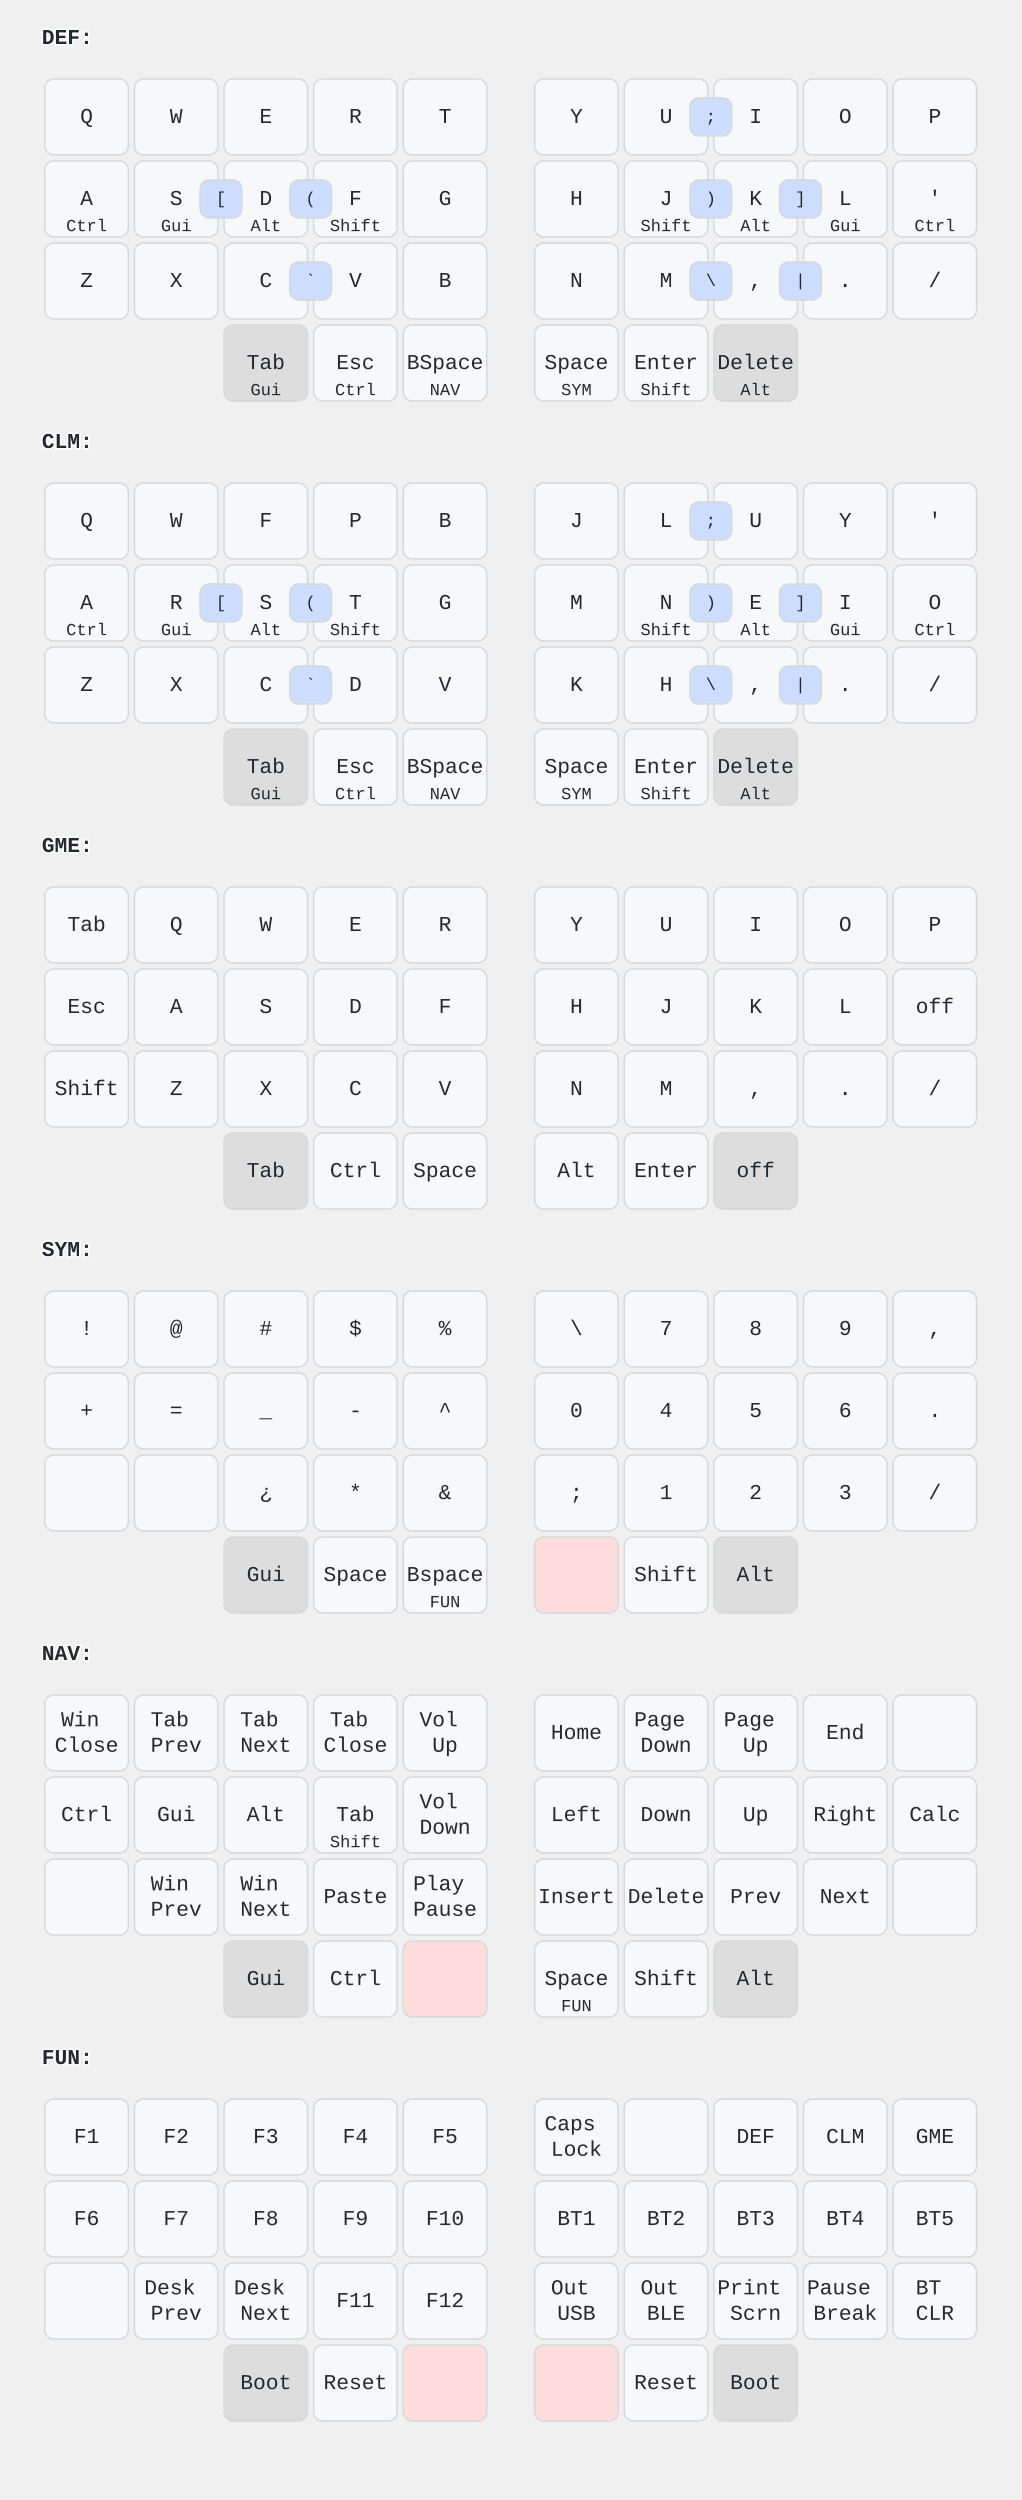
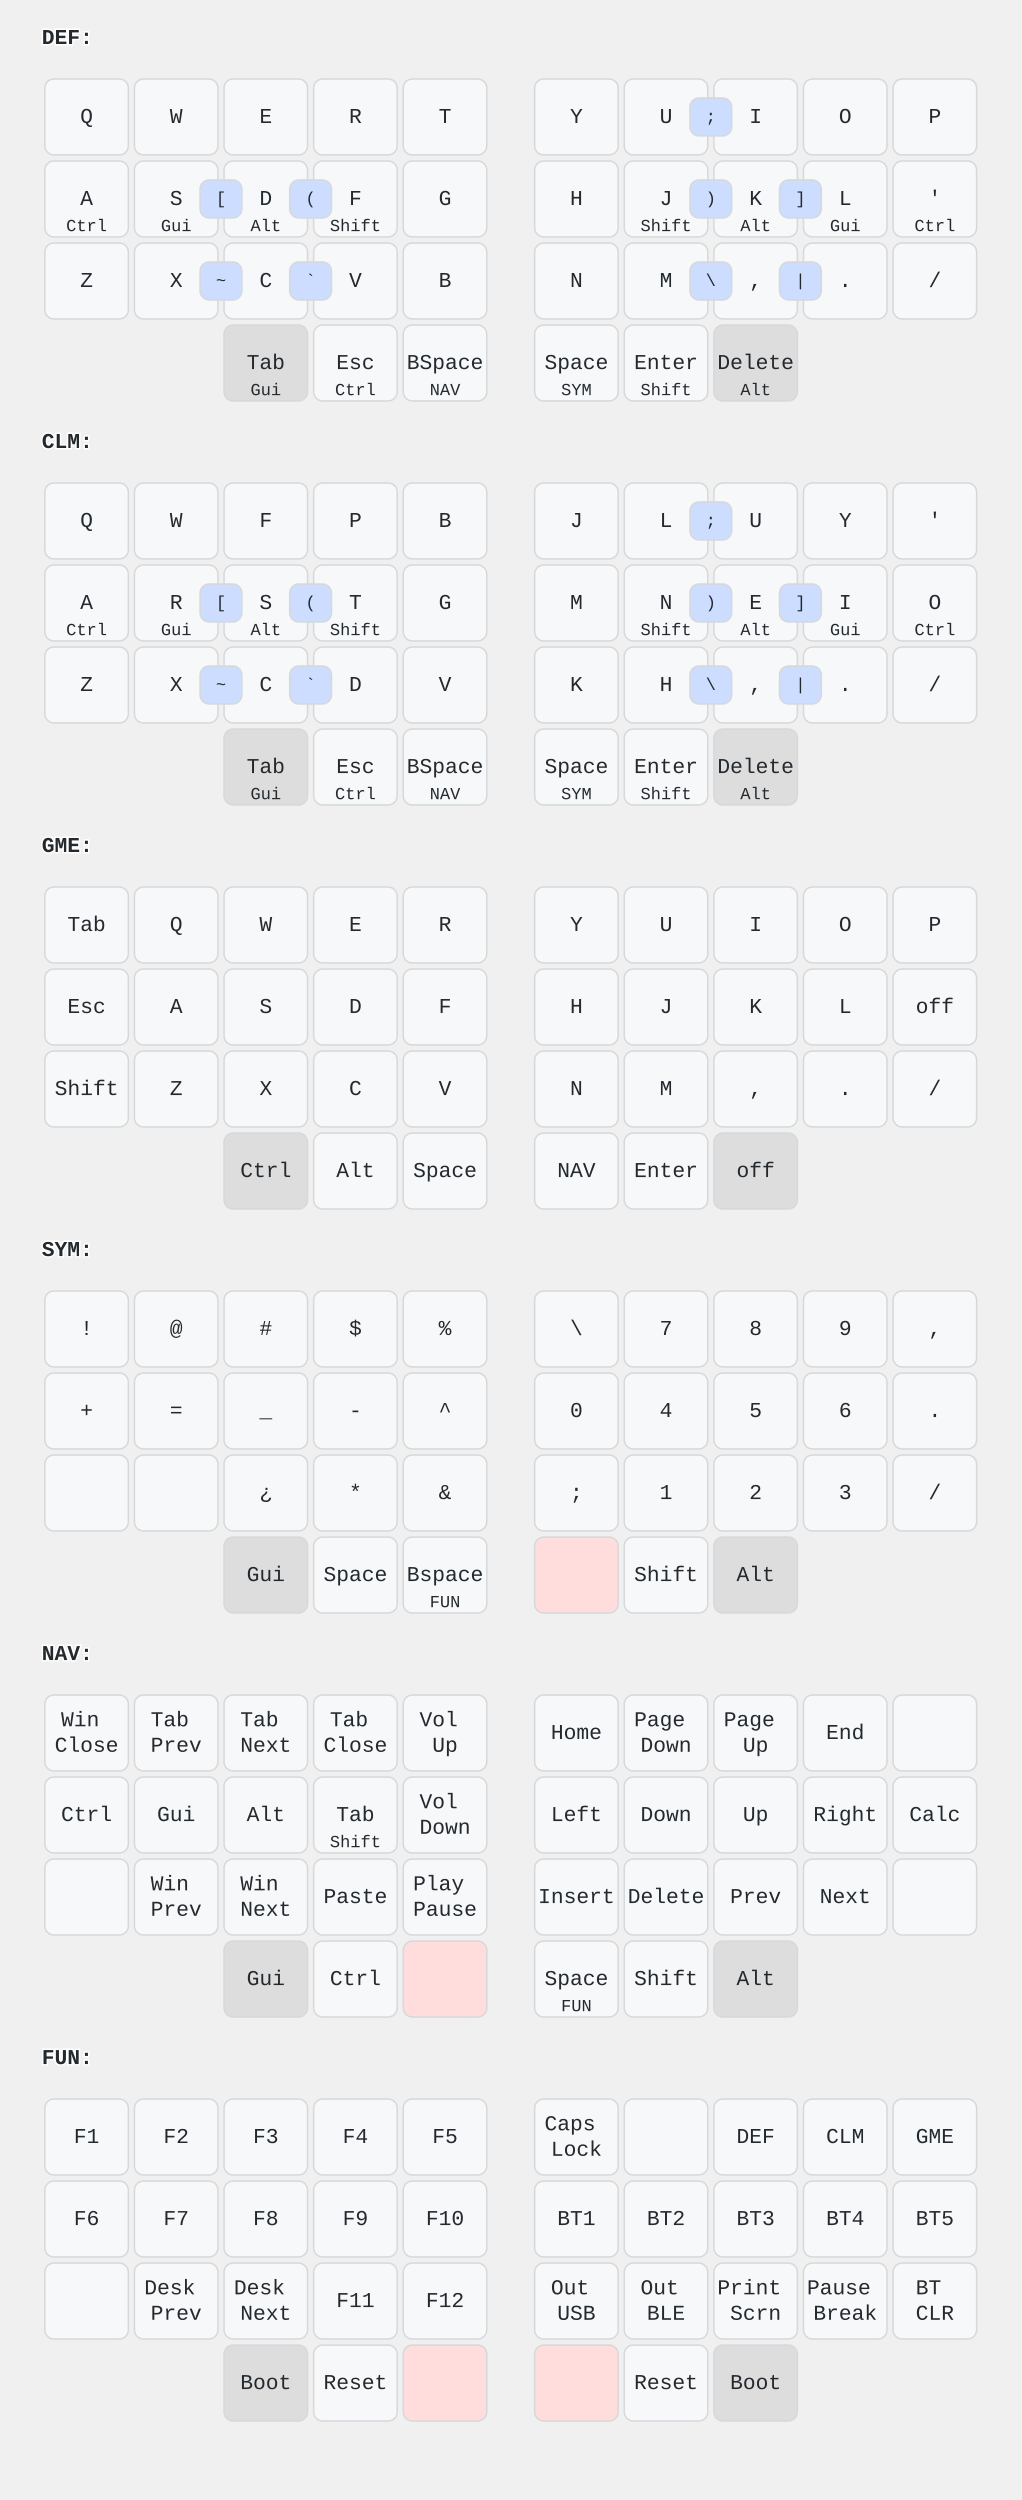
<svg xmlns="http://www.w3.org/2000/svg" width="672.5" height="1646" viewBox="0 0 672.5 1646">
  <style>
    svg {
        font-family: SFMono-Regular,Consolas,Liberation Mono,Menlo,monospace;
        font-size: 14px;
        font-kerning: normal;
        text-rendering: optimizeLegibility;
        fill: #24292e;
    }

    rect {
        fill: #f6f8fa;
        stroke: #d6d8da;
        stroke-width: 1;
    }

    .held {
        fill: #fdd;
    }

    .combo {
        fill: #cdf;
    }

    .ghost {
        fill: #ddd;
    }

    text {
        text-anchor: middle;
        dominant-baseline: middle;
    }

    .label {
        font-weight: bold;
        text-anchor: start;
        stroke: white;
        stroke-width: 2;
        paint-order: stroke;
    }

    .small {
        font-size: 80%;
    }
</style>
  <text x="27.5" y="25.0" class="label">DEF:</text>
  <rect rx="6" ry="6" x="29.5" y="52" width="55" height="50" />
  <text x="57.0" y="77.0">Q</text>
  <rect rx="6" ry="6" x="88.5" y="52" width="55" height="50" />
  <text x="116.0" y="77.0">W</text>
  <rect rx="6" ry="6" x="147.5" y="52" width="55" height="50" />
  <text x="175.0" y="77.0">E</text>
  <rect rx="6" ry="6" x="206.5" y="52" width="55" height="50" />
  <text x="234.0" y="77.0">R</text>
  <rect rx="6" ry="6" x="265.5" y="52" width="55" height="50" />
  <text x="293.0" y="77.0">T</text>
  <rect rx="6" ry="6" x="29.5" y="106" width="55" height="50" />
  <text x="57.0" y="131.0">A</text>
  <text x="57.0" y="149.0" class="small">Ctrl</text>
  <rect rx="6" ry="6" x="88.5" y="106" width="55" height="50" />
  <text x="116.0" y="131.0">S</text>
  <text x="116.0" y="149.0" class="small">Gui</text>
  <rect rx="6" ry="6" x="147.5" y="106" width="55" height="50" />
  <text x="175.0" y="131.0">D</text>
  <text x="175.0" y="149.0" class="small">Alt</text>
  <rect rx="6" ry="6" x="206.5" y="106" width="55" height="50" />
  <text x="234.0" y="131.0">F</text>
  <text x="234.0" y="149.0" class="small">Shift</text>
  <rect rx="6" ry="6" x="265.5" y="106" width="55" height="50" />
  <text x="293.0" y="131.0">G</text>
  <rect rx="6" ry="6" x="29.5" y="160" width="55" height="50" />
  <text x="57.0" y="185.0">Z</text>
  <rect rx="6" ry="6" x="88.5" y="160" width="55" height="50" />
  <text x="116.0" y="185.0">X</text>
  <rect rx="6" ry="6" x="147.5" y="160" width="55" height="50" />
  <text x="175.0" y="185.0">C</text>
  <rect rx="6" ry="6" x="206.5" y="160" width="55" height="50" />
  <text x="234.0" y="185.0">V</text>
  <rect rx="6" ry="6" x="265.5" y="160" width="55" height="50" />
  <text x="293.0" y="185.0">B</text>
  <rect rx="6" ry="6" x="352.0" y="52" width="55" height="50" />
  <text x="379.5" y="77.0">Y</text>
  <rect rx="6" ry="6" x="411.0" y="52" width="55" height="50" />
  <text x="438.5" y="77.0">U</text>
  <rect rx="6" ry="6" x="470.0" y="52" width="55" height="50" />
  <text x="497.5" y="77.0">I</text>
  <rect rx="6" ry="6" x="529.0" y="52" width="55" height="50" />
  <text x="556.5" y="77.0">O</text>
  <rect rx="6" ry="6" x="588.0" y="52" width="55" height="50" />
  <text x="615.5" y="77.0">P</text>
  <rect rx="6" ry="6" x="352.0" y="106" width="55" height="50" />
  <text x="379.5" y="131.0">H</text>
  <rect rx="6" ry="6" x="411.0" y="106" width="55" height="50" />
  <text x="438.5" y="131.0">J</text>
  <text x="438.5" y="149.0" class="small">Shift</text>
  <rect rx="6" ry="6" x="470.0" y="106" width="55" height="50" />
  <text x="497.5" y="131.0">K</text>
  <text x="497.5" y="149.0" class="small">Alt</text>
  <rect rx="6" ry="6" x="529.0" y="106" width="55" height="50" />
  <text x="556.5" y="131.0">L</text>
  <text x="556.5" y="149.0" class="small">Gui</text>
  <rect rx="6" ry="6" x="588.0" y="106" width="55" height="50" />
  <text x="615.5" y="131.0">'</text>
  <text x="615.5" y="149.0" class="small">Ctrl</text>
  <rect rx="6" ry="6" x="352.0" y="160" width="55" height="50" />
  <text x="379.5" y="185.0">N</text>
  <rect rx="6" ry="6" x="411.0" y="160" width="55" height="50" />
  <text x="438.5" y="185.0">M</text>
  <rect rx="6" ry="6" x="470.0" y="160" width="55" height="50" />
  <text x="497.5" y="185.0">,</text>
  <rect rx="6" ry="6" x="529.0" y="160" width="55" height="50" />
  <text x="556.5" y="185.0">.</text>
  <rect rx="6" ry="6" x="588.0" y="160" width="55" height="50" />
  <text x="615.5" y="185.0">/</text>
  <rect rx="6" ry="6" x="147.5" y="214" width="55" height="50" class="ghost" />
  <text x="175.0" y="239.0">Tab</text>
  <text x="175.0" y="257.0" class="small">Gui</text>
  <rect rx="6" ry="6" x="206.5" y="214" width="55" height="50" />
  <text x="234.0" y="239.0">Esc</text>
  <text x="234.0" y="257.0" class="small">Ctrl</text>
  <rect rx="6" ry="6" x="265.5" y="214" width="55" height="50" />
  <text x="293.0" y="239.0">BSpace</text>
  <text x="293.0" y="257.0" class="small">NAV</text>
  <rect rx="6" ry="6" x="352.0" y="214" width="55" height="50" />
  <text x="379.5" y="239.0">Space</text>
  <text x="379.5" y="257.0" class="small">SYM</text>
  <rect rx="6" ry="6" x="411.0" y="214" width="55" height="50" />
  <text x="438.5" y="239.0">Enter</text>
  <text x="438.5" y="257.0" class="small">Shift</text>
  <rect rx="6" ry="6" x="470.0" y="214" width="55" height="50" class="ghost" />
  <text x="497.5" y="239.0">Delete</text>
  <text x="497.5" y="257.0" class="small">Alt</text>
-   <rect rx="6" ry="6" x="190.75" y="172.5" width="27.5" height="25.0" class="combo" />
-   <text x="204.5" y="185.0" class="small">`</text>
  <rect rx="6" ry="6" x="454.25" y="64.5" width="27.5" height="25.0" class="combo" />
  <text x="468.0" y="77.0" class="small">;</text>
  <rect rx="6" ry="6" x="190.75" y="118.5" width="27.5" height="25.0" class="combo" />
  <text x="204.5" y="131.0" class="small">(</text>
  <rect rx="6" ry="6" x="454.25" y="118.5" width="27.5" height="25.0" class="combo" />
  <text x="468.0" y="131.0" class="small">)</text>
  <rect rx="6" ry="6" x="131.75" y="118.5" width="27.5" height="25.0" class="combo" />
  <text x="145.5" y="131.0" class="small">[</text>
  <rect rx="6" ry="6" x="513.25" y="118.5" width="27.5" height="25.0" class="combo" />
  <text x="527.0" y="131.0" class="small">]</text>
+   <rect rx="6" ry="6" x="190.75" y="172.5" width="27.5" height="25.0" class="combo" />
+   <text x="204.5" y="185.0" class="small">`</text>
+   <rect rx="6" ry="6" x="131.75" y="172.5" width="27.5" height="25.0" class="combo" />
+   <text x="145.5" y="185.0" class="small">~</text>
  <rect rx="6" ry="6" x="454.25" y="172.5" width="27.5" height="25.0" class="combo" />
  <text x="468.0" y="185.0" class="small">\</text>
  <rect rx="6" ry="6" x="513.25" y="172.5" width="27.5" height="25.0" class="combo" />
  <text x="527.0" y="185.0" class="small">|</text>
  <text x="27.5" y="291.0" class="label">CLM:</text>
  <rect rx="6" ry="6" x="29.5" y="318" width="55" height="50" />
  <text x="57.0" y="343.0">Q</text>
  <rect rx="6" ry="6" x="88.5" y="318" width="55" height="50" />
  <text x="116.0" y="343.0">W</text>
  <rect rx="6" ry="6" x="147.5" y="318" width="55" height="50" />
  <text x="175.0" y="343.0">F</text>
  <rect rx="6" ry="6" x="206.5" y="318" width="55" height="50" />
  <text x="234.0" y="343.0">P</text>
  <rect rx="6" ry="6" x="265.5" y="318" width="55" height="50" />
  <text x="293.0" y="343.0">B</text>
  <rect rx="6" ry="6" x="29.5" y="372" width="55" height="50" />
  <text x="57.0" y="397.0">A</text>
  <text x="57.0" y="415.0" class="small">Ctrl</text>
  <rect rx="6" ry="6" x="88.5" y="372" width="55" height="50" />
  <text x="116.0" y="397.0">R</text>
  <text x="116.0" y="415.0" class="small">Gui</text>
  <rect rx="6" ry="6" x="147.5" y="372" width="55" height="50" />
  <text x="175.0" y="397.0">S</text>
  <text x="175.0" y="415.0" class="small">Alt</text>
  <rect rx="6" ry="6" x="206.5" y="372" width="55" height="50" />
  <text x="234.0" y="397.0">T</text>
  <text x="234.0" y="415.0" class="small">Shift</text>
  <rect rx="6" ry="6" x="265.5" y="372" width="55" height="50" />
  <text x="293.0" y="397.0">G</text>
  <rect rx="6" ry="6" x="29.5" y="426" width="55" height="50" />
  <text x="57.0" y="451.0">Z</text>
  <rect rx="6" ry="6" x="88.5" y="426" width="55" height="50" />
  <text x="116.0" y="451.0">X</text>
  <rect rx="6" ry="6" x="147.5" y="426" width="55" height="50" />
  <text x="175.0" y="451.0">C</text>
  <rect rx="6" ry="6" x="206.5" y="426" width="55" height="50" />
  <text x="234.0" y="451.0">D</text>
  <rect rx="6" ry="6" x="265.5" y="426" width="55" height="50" />
  <text x="293.0" y="451.0">V</text>
  <rect rx="6" ry="6" x="352.0" y="318" width="55" height="50" />
  <text x="379.5" y="343.0">J</text>
  <rect rx="6" ry="6" x="411.0" y="318" width="55" height="50" />
  <text x="438.5" y="343.0">L</text>
  <rect rx="6" ry="6" x="470.0" y="318" width="55" height="50" />
  <text x="497.5" y="343.0">U</text>
  <rect rx="6" ry="6" x="529.0" y="318" width="55" height="50" />
  <text x="556.5" y="343.0">Y</text>
  <rect rx="6" ry="6" x="588.0" y="318" width="55" height="50" />
  <text x="615.5" y="343.0">'</text>
  <rect rx="6" ry="6" x="352.0" y="372" width="55" height="50" />
  <text x="379.5" y="397.0">M</text>
  <rect rx="6" ry="6" x="411.0" y="372" width="55" height="50" />
  <text x="438.5" y="397.0">N</text>
  <text x="438.5" y="415.0" class="small">Shift</text>
  <rect rx="6" ry="6" x="470.0" y="372" width="55" height="50" />
  <text x="497.5" y="397.0">E</text>
  <text x="497.5" y="415.0" class="small">Alt</text>
  <rect rx="6" ry="6" x="529.0" y="372" width="55" height="50" />
  <text x="556.5" y="397.0">I</text>
  <text x="556.5" y="415.0" class="small">Gui</text>
  <rect rx="6" ry="6" x="588.0" y="372" width="55" height="50" />
  <text x="615.5" y="397.0">O</text>
  <text x="615.5" y="415.0" class="small">Ctrl</text>
  <rect rx="6" ry="6" x="352.0" y="426" width="55" height="50" />
  <text x="379.5" y="451.0">K</text>
  <rect rx="6" ry="6" x="411.0" y="426" width="55" height="50" />
  <text x="438.5" y="451.0">H</text>
  <rect rx="6" ry="6" x="470.0" y="426" width="55" height="50" />
  <text x="497.5" y="451.0">,</text>
  <rect rx="6" ry="6" x="529.0" y="426" width="55" height="50" />
  <text x="556.5" y="451.0">.</text>
  <rect rx="6" ry="6" x="588.0" y="426" width="55" height="50" />
  <text x="615.5" y="451.0">/</text>
  <rect rx="6" ry="6" x="147.5" y="480" width="55" height="50" class="ghost" />
  <text x="175.0" y="505.0">Tab</text>
  <text x="175.0" y="523.0" class="small">Gui</text>
  <rect rx="6" ry="6" x="206.5" y="480" width="55" height="50" />
  <text x="234.0" y="505.0">Esc</text>
  <text x="234.0" y="523.0" class="small">Ctrl</text>
  <rect rx="6" ry="6" x="265.5" y="480" width="55" height="50" />
  <text x="293.0" y="505.0">BSpace</text>
  <text x="293.0" y="523.0" class="small">NAV</text>
  <rect rx="6" ry="6" x="352.0" y="480" width="55" height="50" />
  <text x="379.5" y="505.0">Space</text>
  <text x="379.5" y="523.0" class="small">SYM</text>
  <rect rx="6" ry="6" x="411.0" y="480" width="55" height="50" />
  <text x="438.5" y="505.0">Enter</text>
  <text x="438.5" y="523.0" class="small">Shift</text>
  <rect rx="6" ry="6" x="470.0" y="480" width="55" height="50" class="ghost" />
  <text x="497.5" y="505.0">Delete</text>
  <text x="497.5" y="523.0" class="small">Alt</text>
-   <rect rx="6" ry="6" x="190.75" y="438.5" width="27.5" height="25.0" class="combo" />
-   <text x="204.5" y="451.0" class="small">`</text>
  <rect rx="6" ry="6" x="454.25" y="330.5" width="27.5" height="25.0" class="combo" />
  <text x="468.0" y="343.0" class="small">;</text>
  <rect rx="6" ry="6" x="190.75" y="384.5" width="27.5" height="25.0" class="combo" />
  <text x="204.5" y="397.0" class="small">(</text>
  <rect rx="6" ry="6" x="454.25" y="384.5" width="27.5" height="25.0" class="combo" />
  <text x="468.0" y="397.0" class="small">)</text>
  <rect rx="6" ry="6" x="131.75" y="384.5" width="27.5" height="25.0" class="combo" />
  <text x="145.5" y="397.0" class="small">[</text>
  <rect rx="6" ry="6" x="513.25" y="384.5" width="27.5" height="25.0" class="combo" />
  <text x="527.0" y="397.0" class="small">]</text>
+   <rect rx="6" ry="6" x="190.75" y="438.5" width="27.5" height="25.0" class="combo" />
+   <text x="204.5" y="451.0" class="small">`</text>
+   <rect rx="6" ry="6" x="131.75" y="438.5" width="27.5" height="25.0" class="combo" />
+   <text x="145.5" y="451.0" class="small">~</text>
  <rect rx="6" ry="6" x="454.25" y="438.5" width="27.5" height="25.0" class="combo" />
  <text x="468.0" y="451.0" class="small">\</text>
  <rect rx="6" ry="6" x="513.25" y="438.5" width="27.5" height="25.0" class="combo" />
  <text x="527.0" y="451.0" class="small">|</text>
  <text x="27.5" y="557.0" class="label">GME:</text>
  <rect rx="6" ry="6" x="29.5" y="584" width="55" height="50" />
  <text x="57.0" y="609.0">Tab</text>
  <rect rx="6" ry="6" x="88.5" y="584" width="55" height="50" />
  <text x="116.0" y="609.0">Q</text>
  <rect rx="6" ry="6" x="147.5" y="584" width="55" height="50" />
  <text x="175.0" y="609.0">W</text>
  <rect rx="6" ry="6" x="206.5" y="584" width="55" height="50" />
  <text x="234.0" y="609.0">E</text>
  <rect rx="6" ry="6" x="265.5" y="584" width="55" height="50" />
  <text x="293.0" y="609.0">R</text>
  <rect rx="6" ry="6" x="29.5" y="638" width="55" height="50" />
  <text x="57.0" y="663.0">Esc</text>
  <rect rx="6" ry="6" x="88.5" y="638" width="55" height="50" />
  <text x="116.0" y="663.0">A</text>
  <rect rx="6" ry="6" x="147.5" y="638" width="55" height="50" />
  <text x="175.0" y="663.0">S</text>
  <rect rx="6" ry="6" x="206.5" y="638" width="55" height="50" />
  <text x="234.0" y="663.0">D</text>
  <rect rx="6" ry="6" x="265.5" y="638" width="55" height="50" />
  <text x="293.0" y="663.0">F</text>
  <rect rx="6" ry="6" x="29.5" y="692" width="55" height="50" />
  <text x="57.0" y="717.0">Shift</text>
  <rect rx="6" ry="6" x="88.5" y="692" width="55" height="50" />
  <text x="116.0" y="717.0">Z</text>
  <rect rx="6" ry="6" x="147.5" y="692" width="55" height="50" />
  <text x="175.0" y="717.0">X</text>
  <rect rx="6" ry="6" x="206.5" y="692" width="55" height="50" />
  <text x="234.0" y="717.0">C</text>
  <rect rx="6" ry="6" x="265.5" y="692" width="55" height="50" />
  <text x="293.0" y="717.0">V</text>
  <rect rx="6" ry="6" x="352.0" y="584" width="55" height="50" />
  <text x="379.5" y="609.0">Y</text>
  <rect rx="6" ry="6" x="411.0" y="584" width="55" height="50" />
  <text x="438.5" y="609.0">U</text>
  <rect rx="6" ry="6" x="470.0" y="584" width="55" height="50" />
  <text x="497.5" y="609.0">I</text>
  <rect rx="6" ry="6" x="529.0" y="584" width="55" height="50" />
  <text x="556.5" y="609.0">O</text>
  <rect rx="6" ry="6" x="588.0" y="584" width="55" height="50" />
  <text x="615.5" y="609.0">P</text>
  <rect rx="6" ry="6" x="352.0" y="638" width="55" height="50" />
  <text x="379.5" y="663.0">H</text>
  <rect rx="6" ry="6" x="411.0" y="638" width="55" height="50" />
  <text x="438.5" y="663.0">J</text>
  <rect rx="6" ry="6" x="470.0" y="638" width="55" height="50" />
  <text x="497.5" y="663.0">K</text>
  <rect rx="6" ry="6" x="529.0" y="638" width="55" height="50" />
  <text x="556.5" y="663.0">L</text>
  <rect rx="6" ry="6" x="588.0" y="638" width="55" height="50" />
  <text x="615.5" y="663.0">off</text>
  <rect rx="6" ry="6" x="352.0" y="692" width="55" height="50" />
  <text x="379.5" y="717.0">N</text>
  <rect rx="6" ry="6" x="411.0" y="692" width="55" height="50" />
  <text x="438.5" y="717.0">M</text>
  <rect rx="6" ry="6" x="470.0" y="692" width="55" height="50" />
  <text x="497.5" y="717.0">,</text>
  <rect rx="6" ry="6" x="529.0" y="692" width="55" height="50" />
  <text x="556.5" y="717.0">.</text>
  <rect rx="6" ry="6" x="588.0" y="692" width="55" height="50" />
  <text x="615.5" y="717.0">/</text>
  <rect rx="6" ry="6" x="147.5" y="746" width="55" height="50" class="ghost" />
-   <text x="175.0" y="771.0">Tab</text>
+   <text x="175.0" y="771.0">Ctrl</text>
  <rect rx="6" ry="6" x="206.5" y="746" width="55" height="50" />
-   <text x="234.0" y="771.0">Ctrl</text>
+   <text x="234.0" y="771.0">Alt</text>
  <rect rx="6" ry="6" x="265.5" y="746" width="55" height="50" />
  <text x="293.0" y="771.0">Space</text>
  <rect rx="6" ry="6" x="352.0" y="746" width="55" height="50" />
-   <text x="379.5" y="771.0">Alt</text>
+   <text x="379.5" y="771.0">NAV</text>
  <rect rx="6" ry="6" x="411.0" y="746" width="55" height="50" />
  <text x="438.5" y="771.0">Enter</text>
  <rect rx="6" ry="6" x="470.0" y="746" width="55" height="50" class="ghost" />
  <text x="497.5" y="771.0">off</text>
  <text x="27.5" y="823.0" class="label">SYM:</text>
  <rect rx="6" ry="6" x="29.5" y="850" width="55" height="50" />
  <text x="57.0" y="875.0">!</text>
  <rect rx="6" ry="6" x="88.5" y="850" width="55" height="50" />
  <text x="116.0" y="875.0">@</text>
  <rect rx="6" ry="6" x="147.5" y="850" width="55" height="50" />
  <text x="175.0" y="875.0">#</text>
  <rect rx="6" ry="6" x="206.5" y="850" width="55" height="50" />
  <text x="234.0" y="875.0">$</text>
  <rect rx="6" ry="6" x="265.5" y="850" width="55" height="50" />
  <text x="293.0" y="875.0">%</text>
  <rect rx="6" ry="6" x="29.5" y="904" width="55" height="50" />
  <text x="57.0" y="929.0">+</text>
  <rect rx="6" ry="6" x="88.5" y="904" width="55" height="50" />
  <text x="116.0" y="929.0">=</text>
  <rect rx="6" ry="6" x="147.5" y="904" width="55" height="50" />
  <text x="175.0" y="929.0">_</text>
  <rect rx="6" ry="6" x="206.5" y="904" width="55" height="50" />
  <text x="234.0" y="929.0">-</text>
  <rect rx="6" ry="6" x="265.5" y="904" width="55" height="50" />
  <text x="293.0" y="929.0">^</text>
  <rect rx="6" ry="6" x="29.5" y="958" width="55" height="50" />
  <rect rx="6" ry="6" x="88.5" y="958" width="55" height="50" />
  <rect rx="6" ry="6" x="147.5" y="958" width="55" height="50" />
  <text x="175.0" y="983.0">¿</text>
  <rect rx="6" ry="6" x="206.5" y="958" width="55" height="50" />
  <text x="234.0" y="983.0">*</text>
  <rect rx="6" ry="6" x="265.5" y="958" width="55" height="50" />
  <text x="293.0" y="983.0">&amp;</text>
  <rect rx="6" ry="6" x="352.0" y="850" width="55" height="50" />
  <text x="379.5" y="875.0">\</text>
  <rect rx="6" ry="6" x="411.0" y="850" width="55" height="50" />
  <text x="438.5" y="875.0">7</text>
  <rect rx="6" ry="6" x="470.0" y="850" width="55" height="50" />
  <text x="497.5" y="875.0">8</text>
  <rect rx="6" ry="6" x="529.0" y="850" width="55" height="50" />
  <text x="556.5" y="875.0">9</text>
  <rect rx="6" ry="6" x="588.0" y="850" width="55" height="50" />
  <text x="615.5" y="875.0">,</text>
  <rect rx="6" ry="6" x="352.0" y="904" width="55" height="50" />
  <text x="379.5" y="929.0">0</text>
  <rect rx="6" ry="6" x="411.0" y="904" width="55" height="50" />
  <text x="438.5" y="929.0">4</text>
  <rect rx="6" ry="6" x="470.0" y="904" width="55" height="50" />
  <text x="497.5" y="929.0">5</text>
  <rect rx="6" ry="6" x="529.0" y="904" width="55" height="50" />
  <text x="556.5" y="929.0">6</text>
  <rect rx="6" ry="6" x="588.0" y="904" width="55" height="50" />
  <text x="615.5" y="929.0">.</text>
  <rect rx="6" ry="6" x="352.0" y="958" width="55" height="50" />
  <text x="379.5" y="983.0">;</text>
  <rect rx="6" ry="6" x="411.0" y="958" width="55" height="50" />
  <text x="438.5" y="983.0">1</text>
  <rect rx="6" ry="6" x="470.0" y="958" width="55" height="50" />
  <text x="497.5" y="983.0">2</text>
  <rect rx="6" ry="6" x="529.0" y="958" width="55" height="50" />
  <text x="556.5" y="983.0">3</text>
  <rect rx="6" ry="6" x="588.0" y="958" width="55" height="50" />
  <text x="615.5" y="983.0">/</text>
  <rect rx="6" ry="6" x="147.5" y="1012" width="55" height="50" class="ghost" />
  <text x="175.0" y="1037.0">Gui</text>
  <rect rx="6" ry="6" x="206.5" y="1012" width="55" height="50" />
  <text x="234.0" y="1037.0">Space</text>
  <rect rx="6" ry="6" x="265.5" y="1012" width="55" height="50" />
  <text x="293.0" y="1037.0">Bspace</text>
  <text x="293.0" y="1055.0" class="small">FUN</text>
  <rect rx="6" ry="6" x="352.0" y="1012" width="55" height="50" class="held" />
  <rect rx="6" ry="6" x="411.0" y="1012" width="55" height="50" />
  <text x="438.5" y="1037.0">Shift</text>
  <rect rx="6" ry="6" x="470.0" y="1012" width="55" height="50" class="ghost" />
  <text x="497.5" y="1037.0">Alt</text>
  <text x="27.5" y="1089.0" class="label">NAV:</text>
  <rect rx="6" ry="6" x="29.5" y="1116" width="55" height="50" />
  <text x="57.0" y="1141.0">
    <tspan x="57.0" dy="-0.6em">Win</tspan>
    <tspan x="57.0" dy="1.2em">Close</tspan>
  </text>
  <rect rx="6" ry="6" x="88.5" y="1116" width="55" height="50" />
  <text x="116.0" y="1141.0">
    <tspan x="116.0" dy="-0.6em">Tab</tspan>
    <tspan x="116.0" dy="1.2em">Prev</tspan>
  </text>
  <rect rx="6" ry="6" x="147.5" y="1116" width="55" height="50" />
  <text x="175.0" y="1141.0">
    <tspan x="175.0" dy="-0.6em">Tab</tspan>
    <tspan x="175.0" dy="1.2em">Next</tspan>
  </text>
  <rect rx="6" ry="6" x="206.5" y="1116" width="55" height="50" />
  <text x="234.0" y="1141.0">
    <tspan x="234.0" dy="-0.6em">Tab</tspan>
    <tspan x="234.0" dy="1.2em">Close</tspan>
  </text>
  <rect rx="6" ry="6" x="265.5" y="1116" width="55" height="50" />
  <text x="293.0" y="1141.0">
    <tspan x="293.0" dy="-0.6em">Vol</tspan>
    <tspan x="293.0" dy="1.2em">Up</tspan>
  </text>
  <rect rx="6" ry="6" x="29.5" y="1170" width="55" height="50" />
  <text x="57.0" y="1195.0">Ctrl</text>
  <rect rx="6" ry="6" x="88.5" y="1170" width="55" height="50" />
  <text x="116.0" y="1195.0">Gui</text>
  <rect rx="6" ry="6" x="147.5" y="1170" width="55" height="50" />
  <text x="175.0" y="1195.0">Alt</text>
  <rect rx="6" ry="6" x="206.5" y="1170" width="55" height="50" />
  <text x="234.0" y="1195.0">Tab</text>
  <text x="234.0" y="1213.0" class="small">Shift</text>
  <rect rx="6" ry="6" x="265.5" y="1170" width="55" height="50" />
  <text x="293.0" y="1195.0">
    <tspan x="293.0" dy="-0.6em">Vol</tspan>
    <tspan x="293.0" dy="1.2em">Down</tspan>
  </text>
  <rect rx="6" ry="6" x="29.5" y="1224" width="55" height="50" />
  <rect rx="6" ry="6" x="88.5" y="1224" width="55" height="50" />
  <text x="116.0" y="1249.0">
    <tspan x="116.0" dy="-0.6em">Win</tspan>
    <tspan x="116.0" dy="1.2em">Prev</tspan>
  </text>
  <rect rx="6" ry="6" x="147.5" y="1224" width="55" height="50" />
  <text x="175.0" y="1249.0">
    <tspan x="175.0" dy="-0.6em">Win</tspan>
    <tspan x="175.0" dy="1.2em">Next</tspan>
  </text>
  <rect rx="6" ry="6" x="206.5" y="1224" width="55" height="50" />
  <text x="234.0" y="1249.0">Paste</text>
  <rect rx="6" ry="6" x="265.5" y="1224" width="55" height="50" />
  <text x="293.0" y="1249.0">
    <tspan x="293.0" dy="-0.6em">Play</tspan>
    <tspan x="293.0" dy="1.2em">Pause</tspan>
  </text>
  <rect rx="6" ry="6" x="352.0" y="1116" width="55" height="50" />
  <text x="379.5" y="1141.0">Home</text>
  <rect rx="6" ry="6" x="411.0" y="1116" width="55" height="50" />
  <text x="438.5" y="1141.0">
    <tspan x="438.5" dy="-0.6em">Page</tspan>
    <tspan x="438.5" dy="1.2em">Down</tspan>
  </text>
  <rect rx="6" ry="6" x="470.0" y="1116" width="55" height="50" />
  <text x="497.5" y="1141.0">
    <tspan x="497.5" dy="-0.6em">Page</tspan>
    <tspan x="497.5" dy="1.2em">Up</tspan>
  </text>
  <rect rx="6" ry="6" x="529.0" y="1116" width="55" height="50" />
  <text x="556.5" y="1141.0">End</text>
  <rect rx="6" ry="6" x="588.0" y="1116" width="55" height="50" />
  <rect rx="6" ry="6" x="352.0" y="1170" width="55" height="50" />
  <text x="379.5" y="1195.0">Left</text>
  <rect rx="6" ry="6" x="411.0" y="1170" width="55" height="50" />
  <text x="438.5" y="1195.0">Down</text>
  <rect rx="6" ry="6" x="470.0" y="1170" width="55" height="50" />
  <text x="497.5" y="1195.0">Up</text>
  <rect rx="6" ry="6" x="529.0" y="1170" width="55" height="50" />
  <text x="556.5" y="1195.0">Right</text>
  <rect rx="6" ry="6" x="588.0" y="1170" width="55" height="50" />
  <text x="615.5" y="1195.0">Calc</text>
  <rect rx="6" ry="6" x="352.0" y="1224" width="55" height="50" />
  <text x="379.5" y="1249.0">Insert</text>
  <rect rx="6" ry="6" x="411.0" y="1224" width="55" height="50" />
  <text x="438.5" y="1249.0">Delete</text>
  <rect rx="6" ry="6" x="470.0" y="1224" width="55" height="50" />
  <text x="497.5" y="1249.0">Prev</text>
  <rect rx="6" ry="6" x="529.0" y="1224" width="55" height="50" />
  <text x="556.5" y="1249.0">Next</text>
  <rect rx="6" ry="6" x="588.0" y="1224" width="55" height="50" />
  <rect rx="6" ry="6" x="147.5" y="1278" width="55" height="50" class="ghost" />
  <text x="175.0" y="1303.0">Gui</text>
  <rect rx="6" ry="6" x="206.5" y="1278" width="55" height="50" />
  <text x="234.0" y="1303.0">Ctrl</text>
  <rect rx="6" ry="6" x="265.5" y="1278" width="55" height="50" class="held" />
  <rect rx="6" ry="6" x="352.0" y="1278" width="55" height="50" />
  <text x="379.5" y="1303.0">Space</text>
  <text x="379.5" y="1321.0" class="small">FUN</text>
  <rect rx="6" ry="6" x="411.0" y="1278" width="55" height="50" />
  <text x="438.5" y="1303.0">Shift</text>
  <rect rx="6" ry="6" x="470.0" y="1278" width="55" height="50" class="ghost" />
  <text x="497.5" y="1303.0">Alt</text>
  <text x="27.5" y="1355.0" class="label">FUN:</text>
  <rect rx="6" ry="6" x="29.5" y="1382" width="55" height="50" />
  <text x="57.0" y="1407.0">F1</text>
  <rect rx="6" ry="6" x="88.5" y="1382" width="55" height="50" />
  <text x="116.0" y="1407.0">F2</text>
  <rect rx="6" ry="6" x="147.5" y="1382" width="55" height="50" />
  <text x="175.0" y="1407.0">F3</text>
  <rect rx="6" ry="6" x="206.5" y="1382" width="55" height="50" />
  <text x="234.0" y="1407.0">F4</text>
  <rect rx="6" ry="6" x="265.5" y="1382" width="55" height="50" />
  <text x="293.0" y="1407.0">F5</text>
  <rect rx="6" ry="6" x="29.5" y="1436" width="55" height="50" />
  <text x="57.0" y="1461.0">F6</text>
  <rect rx="6" ry="6" x="88.5" y="1436" width="55" height="50" />
  <text x="116.0" y="1461.0">F7</text>
  <rect rx="6" ry="6" x="147.5" y="1436" width="55" height="50" />
  <text x="175.0" y="1461.0">F8</text>
  <rect rx="6" ry="6" x="206.5" y="1436" width="55" height="50" />
  <text x="234.0" y="1461.0">F9</text>
  <rect rx="6" ry="6" x="265.5" y="1436" width="55" height="50" />
  <text x="293.0" y="1461.0">F10</text>
  <rect rx="6" ry="6" x="29.5" y="1490" width="55" height="50" />
  <rect rx="6" ry="6" x="88.5" y="1490" width="55" height="50" />
  <text x="116.0" y="1515.0">
    <tspan x="116.0" dy="-0.6em">Desk</tspan>
    <tspan x="116.0" dy="1.2em">Prev</tspan>
  </text>
  <rect rx="6" ry="6" x="147.5" y="1490" width="55" height="50" />
  <text x="175.0" y="1515.0">
    <tspan x="175.0" dy="-0.6em">Desk</tspan>
    <tspan x="175.0" dy="1.2em">Next</tspan>
  </text>
  <rect rx="6" ry="6" x="206.5" y="1490" width="55" height="50" />
  <text x="234.0" y="1515.0">F11</text>
  <rect rx="6" ry="6" x="265.5" y="1490" width="55" height="50" />
  <text x="293.0" y="1515.0">F12</text>
  <rect rx="6" ry="6" x="352.0" y="1382" width="55" height="50" />
  <text x="379.5" y="1407.0">
    <tspan x="379.5" dy="-0.6em">Caps</tspan>
    <tspan x="379.5" dy="1.2em">Lock</tspan>
  </text>
  <rect rx="6" ry="6" x="411.0" y="1382" width="55" height="50" />
  <rect rx="6" ry="6" x="470.0" y="1382" width="55" height="50" />
  <text x="497.5" y="1407.0">DEF</text>
  <rect rx="6" ry="6" x="529.0" y="1382" width="55" height="50" />
  <text x="556.5" y="1407.0">CLM</text>
  <rect rx="6" ry="6" x="588.0" y="1382" width="55" height="50" />
  <text x="615.5" y="1407.0">GME</text>
  <rect rx="6" ry="6" x="352.0" y="1436" width="55" height="50" />
  <text x="379.5" y="1461.0">BT1</text>
  <rect rx="6" ry="6" x="411.0" y="1436" width="55" height="50" />
  <text x="438.5" y="1461.0">BT2</text>
  <rect rx="6" ry="6" x="470.0" y="1436" width="55" height="50" />
  <text x="497.5" y="1461.0">BT3</text>
  <rect rx="6" ry="6" x="529.0" y="1436" width="55" height="50" />
  <text x="556.5" y="1461.0">BT4</text>
  <rect rx="6" ry="6" x="588.0" y="1436" width="55" height="50" />
  <text x="615.5" y="1461.0">BT5</text>
  <rect rx="6" ry="6" x="352.0" y="1490" width="55" height="50" />
  <text x="379.5" y="1515.0">
    <tspan x="379.5" dy="-0.6em">Out</tspan>
    <tspan x="379.5" dy="1.2em">USB</tspan>
  </text>
  <rect rx="6" ry="6" x="411.0" y="1490" width="55" height="50" />
  <text x="438.5" y="1515.0">
    <tspan x="438.5" dy="-0.6em">Out</tspan>
    <tspan x="438.5" dy="1.2em">BLE</tspan>
  </text>
  <rect rx="6" ry="6" x="470.0" y="1490" width="55" height="50" />
  <text x="497.5" y="1515.0">
    <tspan x="497.5" dy="-0.6em">Print</tspan>
    <tspan x="497.5" dy="1.2em">Scrn</tspan>
  </text>
  <rect rx="6" ry="6" x="529.0" y="1490" width="55" height="50" />
  <text x="556.5" y="1515.0">
    <tspan x="556.5" dy="-0.6em">Pause</tspan>
    <tspan x="556.5" dy="1.2em">Break</tspan>
  </text>
  <rect rx="6" ry="6" x="588.0" y="1490" width="55" height="50" />
  <text x="615.5" y="1515.0">
    <tspan x="615.5" dy="-0.6em">BT</tspan>
    <tspan x="615.5" dy="1.2em">CLR</tspan>
  </text>
  <rect rx="6" ry="6" x="147.5" y="1544" width="55" height="50" class="ghost" />
  <text x="175.0" y="1569.0">Boot</text>
  <rect rx="6" ry="6" x="206.5" y="1544" width="55" height="50" />
  <text x="234.0" y="1569.0">Reset</text>
  <rect rx="6" ry="6" x="265.5" y="1544" width="55" height="50" class="held" />
  <rect rx="6" ry="6" x="352.0" y="1544" width="55" height="50" class="held" />
  <rect rx="6" ry="6" x="411.0" y="1544" width="55" height="50" />
  <text x="438.5" y="1569.0">Reset</text>
  <rect rx="6" ry="6" x="470.0" y="1544" width="55" height="50" class="ghost" />
  <text x="497.5" y="1569.0">Boot</text>
</svg>
